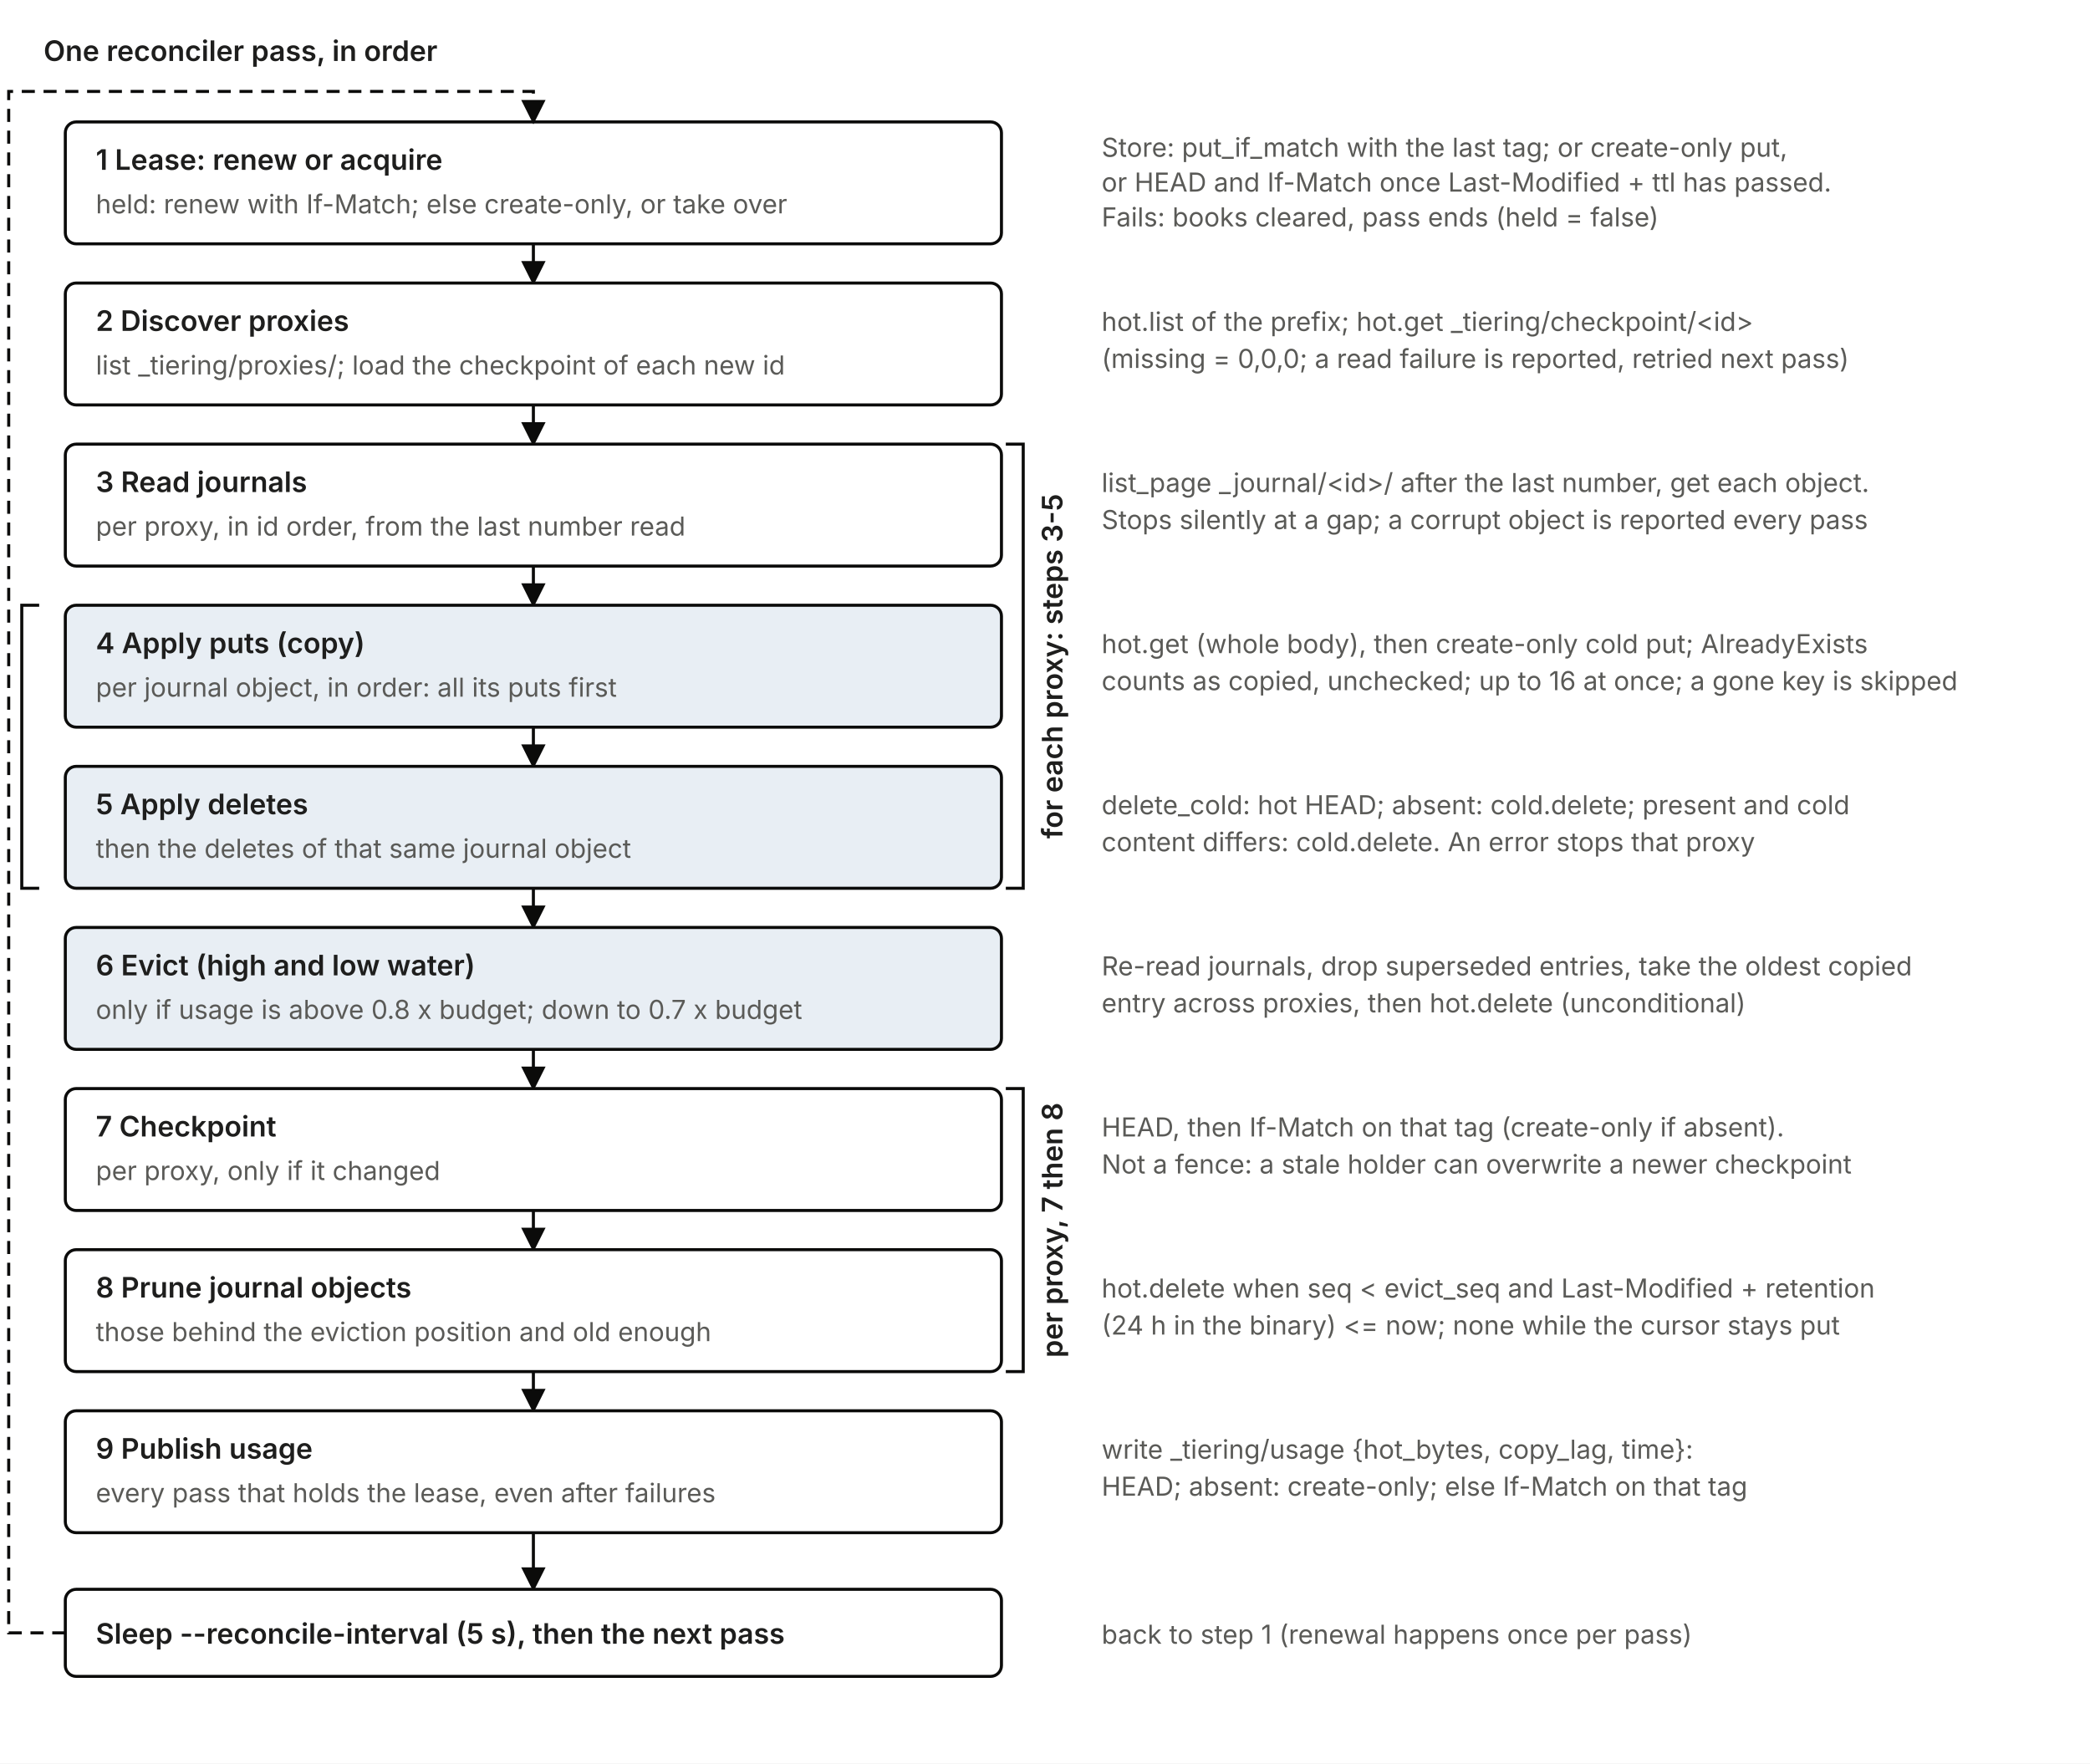
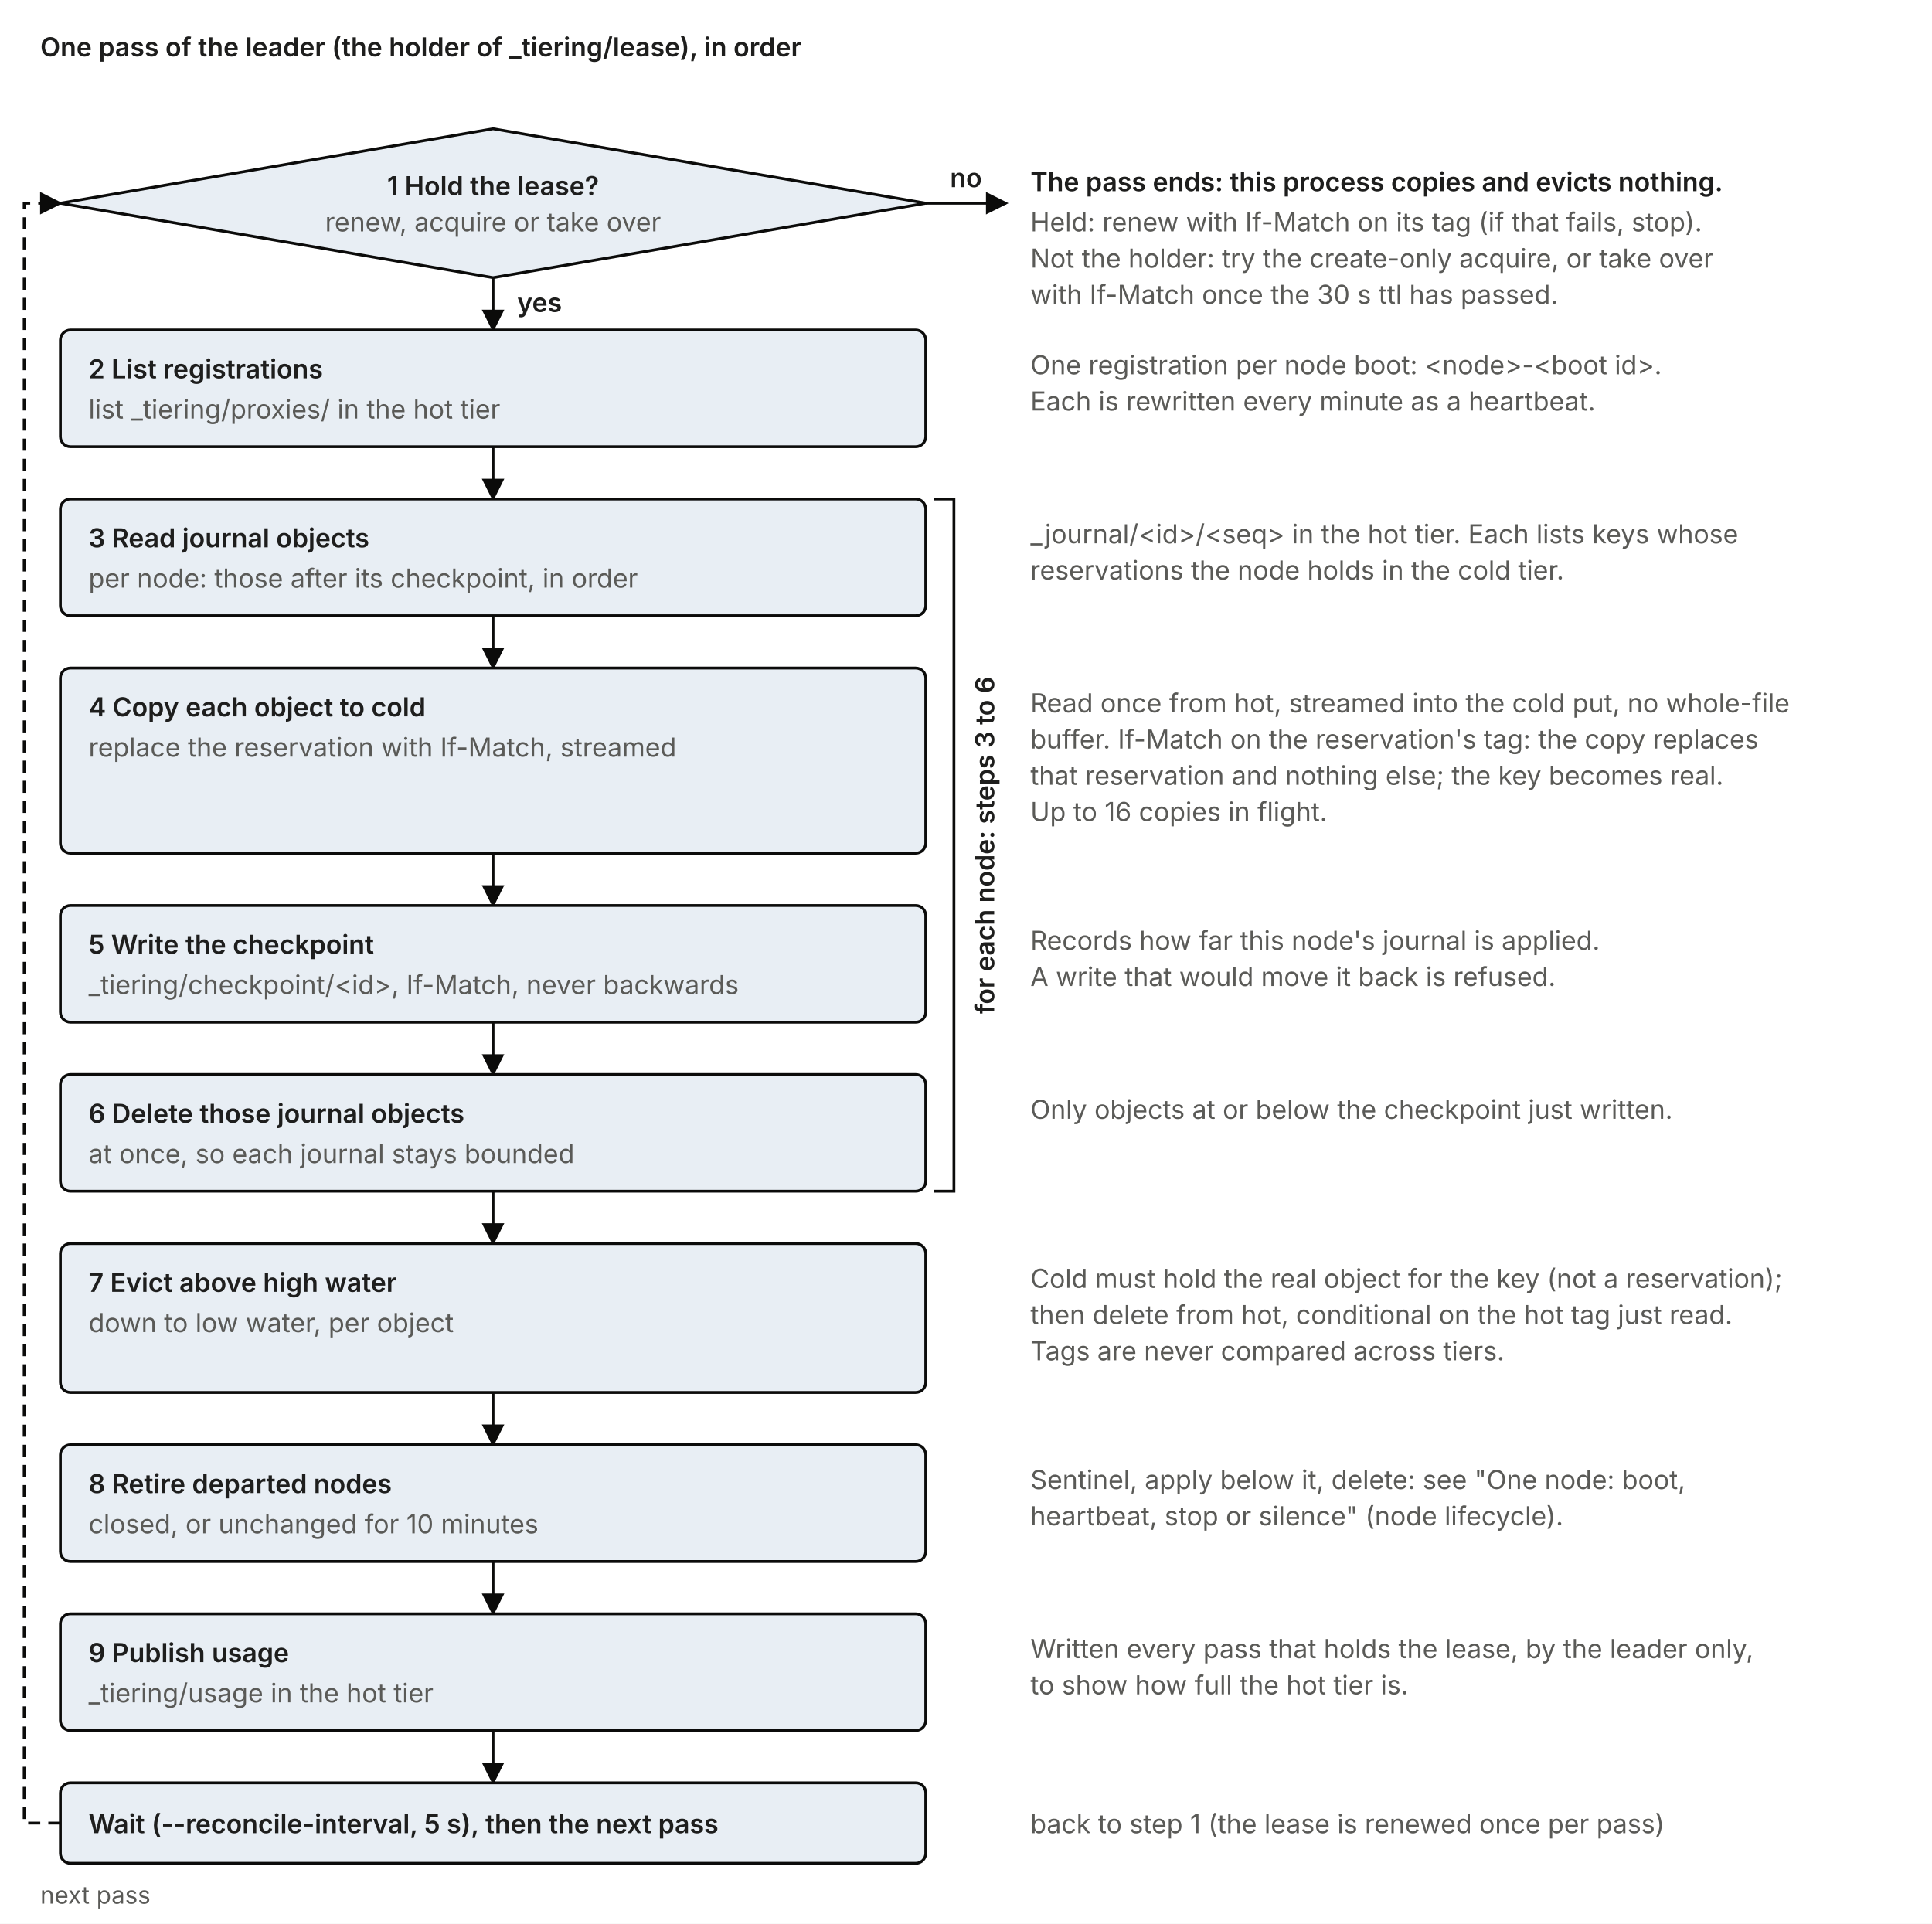
- <svg xmlns="http://www.w3.org/2000/svg" viewBox="0 0 960 810" width="960" height="810" role="img" aria-label="Flow of one reconciler pass: lease, discover, read journals, apply puts, apply deletes, evict, checkpoint, prune, publish usage.">
+ <svg xmlns="http://www.w3.org/2000/svg" viewBox="0 0 960 956" width="960" height="956" role="img" aria-label="Flow of one leader pass: hold the lease, list registrations, for each node read its journal, copy objects to cold, write its checkpoint and delete journal objects, then evict, retire departed nodes and publish usage, then wait and repeat.">
  <defs>
    <marker id="reconciler-pass-ak" viewBox="0 0 10 10" refX="9" refY="5" markerWidth="8" markerHeight="8" orient="auto">
      <path d="M0,0 L10,5 L0,10 z" fill="#0B0B0A" />
    </marker>
    <marker id="reconciler-pass-ao" viewBox="0 0 10 10" refX="9" refY="5" markerWidth="8" markerHeight="8" orient="auto">
      <path d="M0,0 L10,5 L0,10 z" fill="#FD4F1D" />
    </marker>
  </defs>
  <style>
.box{fill:#FFFFFF;stroke:#0B0B0A;stroke-width:1.4}
.box-b{fill:#E8EEF4;stroke:#0B0B0A;stroke-width:1.4}
.box-o{fill:#FFFAF5;stroke:#FD4F1D;stroke-width:1.4}
+ .box-t{fill:none;stroke:#FD4F1D;stroke-width:2}
+ .box-p{fill:none;stroke:#5A5A57;stroke-width:1.4;stroke-dasharray:6 4}
.ln{stroke:#0B0B0A;fill:none;stroke-width:1.4}
.ln-d{stroke:#0B0B0A;fill:none;stroke-width:1.4;stroke-dasharray:6 4}
.ln-o{stroke:#FD4F1D;fill:none;stroke-width:1.6}
.ln-od{stroke:#FD4F1D;fill:none;stroke-width:1.6;stroke-dasharray:6 4}
text{fill:#1E1E1D;font-family:system-ui,-apple-system,'Segoe UI',sans-serif;font-size:13px}
.b{font-weight:600}
.t-m{fill:#5A5A57;font-size:12px}
+ .t-n{fill:#5A5A57;font-size:13px}
.lbl{paint-order:stroke;stroke:#FFFFFF;stroke-width:4px;stroke-linejoin:round}
</style>
-   <rect x="0" y="0" width="960" height="810" fill="#FFFFFF" />
-   <text x="20" y="28" class="b" font-size="16">One reconciler pass, in order</text>
-   <rect x="30" y="56" width="430" height="56" rx="5" class="box" />
-   <text x="44" y="78" class="b">1  Lease: renew or acquire</text>
-   <text x="44" y="98" class="t-m">held: renew with If-Match; else create-only, or take over</text>
-   <text x="506" y="72" class="t-m">Store: put_if_match with the last tag; or create-only put,</text>
-   <text x="506" y="88" class="t-m">or HEAD and If-Match once Last-Modified + ttl has passed.</text>
-   <text x="506" y="104" class="t-m">Fails: books cleared, pass ends (held = false)</text>
-   <line x1="245" y1="112" x2="245" y2="130" class="ln" marker-end="url(#reconciler-pass-ak)" />
-   <rect x="30" y="130" width="430" height="56" rx="5" class="box" />
-   <text x="44" y="152" class="b">2  Discover proxies</text>
-   <text x="44" y="172" class="t-m">list _tiering/proxies/; load the checkpoint of each new id</text>
-   <text x="506" y="152" class="t-m">hot.list of the prefix; hot.get _tiering/checkpoint/&lt;id&gt;</text>
-   <text x="506" y="169" class="t-m">(missing = 0,0,0; a read failure is reported, retried next pass)</text>
-   <line x1="245" y1="186" x2="245" y2="204" class="ln" marker-end="url(#reconciler-pass-ak)" />
-   <rect x="30" y="204" width="430" height="56" rx="5" class="box" />
-   <text x="44" y="226" class="b">3  Read journals</text>
-   <text x="44" y="246" class="t-m">per proxy, in id order, from the last number read</text>
-   <text x="506" y="226" class="t-m">list_page _journal/&lt;id&gt;/ after the last number, get each object.</text>
-   <text x="506" y="243" class="t-m">Stops silently at a gap; a corrupt object is reported every pass</text>
-   <line x1="245" y1="260" x2="245" y2="278" class="ln" marker-end="url(#reconciler-pass-ak)" />
-   <rect x="30" y="278" width="430" height="56" rx="5" class="box-b" />
-   <text x="44" y="300" class="b">4  Apply puts (copy)</text>
-   <text x="44" y="320" class="t-m">per journal object, in order: all its puts first</text>
-   <text x="506" y="300" class="t-m">hot.get (whole body), then create-only cold put; AlreadyExists</text>
-   <text x="506" y="317" class="t-m">counts as copied, unchecked; up to 16 at once; a gone key is skipped</text>
-   <line x1="245" y1="334" x2="245" y2="352" class="ln" marker-end="url(#reconciler-pass-ak)" />
-   <rect x="30" y="352" width="430" height="56" rx="5" class="box-b" />
-   <text x="44" y="374" class="b">5  Apply deletes</text>
-   <text x="44" y="394" class="t-m">then the deletes of that same journal object</text>
-   <text x="506" y="374" class="t-m">delete_cold: hot HEAD; absent: cold.delete; present and cold</text>
-   <text x="506" y="391" class="t-m">content differs: cold.delete. An error stops that proxy</text>
-   <line x1="245" y1="408" x2="245" y2="426" class="ln" marker-end="url(#reconciler-pass-ak)" />
-   <rect x="30" y="426" width="430" height="56" rx="5" class="box-b" />
-   <text x="44" y="448" class="b">6  Evict (high and low water)</text>
-   <text x="44" y="468" class="t-m">only if usage is above 0.8 x budget; down to 0.7 x budget</text>
-   <text x="506" y="448" class="t-m">Re-read journals, drop superseded entries, take the oldest copied</text>
-   <text x="506" y="465" class="t-m">entry across proxies, then hot.delete (unconditional)</text>
-   <line x1="245" y1="482" x2="245" y2="500" class="ln" marker-end="url(#reconciler-pass-ak)" />
-   <rect x="30" y="500" width="430" height="56" rx="5" class="box" />
-   <text x="44" y="522" class="b">7  Checkpoint</text>
-   <text x="44" y="542" class="t-m">per proxy, only if it changed</text>
-   <text x="506" y="522" class="t-m">HEAD, then If-Match on that tag (create-only if absent).</text>
-   <text x="506" y="539" class="t-m">Not a fence: a stale holder can overwrite a newer checkpoint</text>
-   <line x1="245" y1="556" x2="245" y2="574" class="ln" marker-end="url(#reconciler-pass-ak)" />
-   <rect x="30" y="574" width="430" height="56" rx="5" class="box" />
-   <text x="44" y="596" class="b">8  Prune journal objects</text>
-   <text x="44" y="616" class="t-m">those behind the eviction position and old enough</text>
-   <text x="506" y="596" class="t-m">hot.delete when seq &lt; evict_seq and Last-Modified + retention</text>
-   <text x="506" y="613" class="t-m">(24 h in the binary) &lt;= now; none while the cursor stays put</text>
-   <line x1="245" y1="630" x2="245" y2="648" class="ln" marker-end="url(#reconciler-pass-ak)" />
-   <rect x="30" y="648" width="430" height="56" rx="5" class="box" />
-   <text x="44" y="670" class="b">9  Publish usage</text>
-   <text x="44" y="690" class="t-m">every pass that holds the lease, even after failures</text>
-   <text x="506" y="670" class="t-m">write _tiering/usage {hot_bytes, copy_lag, time}:</text>
-   <text x="506" y="687" class="t-m">HEAD; absent: create-only; else If-Match on that tag</text>
-   <polyline points="18,278 10,278 10,408 18,408" class="ln" />
-   <polyline points="462,204 470,204 470,408 462,408" class="ln" />
-   <text transform="translate(488 306) rotate(-90)" class="b" font-size="11" text-anchor="middle">for each proxy: steps 3-5</text>
-   <polyline points="462,500 470,500 470,630 462,630" class="ln" />
-   <text transform="translate(488 565) rotate(-90)" class="b" font-size="11" text-anchor="middle">per proxy, 7 then 8</text>
-   <line x1="245" y1="704" x2="245" y2="730" class="ln" marker-end="url(#reconciler-pass-ak)" />
-   <rect x="30" y="730" width="430" height="40" rx="5" class="box" />
-   <text x="44" y="755" class="b">Sleep --reconcile-interval (5 s), then the next pass</text>
-   <polyline points="30,750 4,750 4,42 245,42 245,56" class="ln-d" marker-end="url(#reconciler-pass-ak)" />
-   <text x="506" y="755" class="t-m">back to step 1 (renewal happens once per pass)</text>
+   <rect x="0" y="0" width="960" height="956" fill="#FFFFFF" />
+   <text x="20" y="28" class="b" font-size="16">One pass of the leader (the holder of _tiering/lease), in order</text>
+   <polygon points="30,101.0 245,64 460,101.0 245,138" class="box-b" stroke-linejoin="round" />
+   <text x="245" y="97.0" class="b" text-anchor="middle">1  Hold the lease?</text>
+   <text x="245" y="115.0" class="t-n" text-anchor="middle">renew, acquire or take over</text>
+   <line x1="460" y1="101.0" x2="500" y2="101.0" class="ln" marker-end="url(#reconciler-pass-ak)" />
+   <text x="480" y="93.0" class="b lbl" text-anchor="middle">no</text>
+   <text x="512" y="95.0" class="b">The pass ends: this process copies and evicts nothing.</text>
+   <text x="512" y="115.0" class="t-n">Held: renew with If-Match on its tag (if that fails, stop).</text>
+   <text x="512" y="133.0" class="t-n">Not the holder: try the create-only acquire, or take over</text>
+   <text x="512" y="151.0" class="t-n">with If-Match once the 30 s ttl has passed.</text>
+   <line x1="245" y1="138" x2="245" y2="164" class="ln" marker-end="url(#reconciler-pass-ak)" />
+   <text x="257" y="155" class="b lbl">yes</text>
+   <rect x="30" y="164" width="430" height="58" rx="5" class="box-b" />
+   <text x="44" y="188" class="b">2  List registrations</text>
+   <text x="44" y="208" class="t-n">list _tiering/proxies/ in the hot tier</text>
+   <text x="512" y="186" class="t-n">One registration per node boot: &lt;node&gt;-&lt;boot id&gt;.</text>
+   <text x="512" y="204" class="t-n">Each is rewritten every minute as a heartbeat.</text>
+   <line x1="245" y1="222" x2="245" y2="248" class="ln" marker-end="url(#reconciler-pass-ak)" />
+   <rect x="30" y="248" width="430" height="58" rx="5" class="box-b" />
+   <text x="44" y="272" class="b">3  Read journal objects</text>
+   <text x="44" y="292" class="t-n">per node: those after its checkpoint, in order</text>
+   <text x="512" y="270" class="t-n">_journal/&lt;id&gt;/&lt;seq&gt; in the hot tier. Each lists keys whose</text>
+   <text x="512" y="288" class="t-n">reservations the node holds in the cold tier.</text>
+   <line x1="245" y1="306" x2="245" y2="332" class="ln" marker-end="url(#reconciler-pass-ak)" />
+   <rect x="30" y="332" width="430" height="92" rx="5" class="box-b" />
+   <text x="44" y="356" class="b">4  Copy each object to cold</text>
+   <text x="44" y="376" class="t-n">replace the reservation with If-Match, streamed</text>
+   <text x="512" y="354" class="t-n">Read once from hot, streamed into the cold put, no whole-file</text>
+   <text x="512" y="372" class="t-n">buffer. If-Match on the reservation's tag: the copy replaces</text>
+   <text x="512" y="390" class="t-n">that reservation and nothing else; the key becomes real.</text>
+   <text x="512" y="408" class="t-n">Up to 16 copies in flight.</text>
+   <line x1="245" y1="424" x2="245" y2="450" class="ln" marker-end="url(#reconciler-pass-ak)" />
+   <rect x="30" y="450" width="430" height="58" rx="5" class="box-b" />
+   <text x="44" y="474" class="b">5  Write the checkpoint</text>
+   <text x="44" y="494" class="t-n">_tiering/checkpoint/&lt;id&gt;, If-Match, never backwards</text>
+   <text x="512" y="472" class="t-n">Records how far this node's journal is applied.</text>
+   <text x="512" y="490" class="t-n">A write that would move it back is refused.</text>
+   <line x1="245" y1="508" x2="245" y2="534" class="ln" marker-end="url(#reconciler-pass-ak)" />
+   <rect x="30" y="534" width="430" height="58" rx="5" class="box-b" />
+   <text x="44" y="558" class="b">6  Delete those journal objects</text>
+   <text x="44" y="578" class="t-n">at once, so each journal stays bounded</text>
+   <text x="512" y="556" class="t-n">Only objects at or below the checkpoint just written.</text>
+   <line x1="245" y1="592" x2="245" y2="618" class="ln" marker-end="url(#reconciler-pass-ak)" />
+   <rect x="30" y="618" width="430" height="74" rx="5" class="box-b" />
+   <text x="44" y="642" class="b">7  Evict above high water</text>
+   <text x="44" y="662" class="t-n">down to low water, per object</text>
+   <text x="512" y="640" class="t-n">Cold must hold the real object for the key (not a reservation);</text>
+   <text x="512" y="658" class="t-n">then delete from hot, conditional on the hot tag just read.</text>
+   <text x="512" y="676" class="t-n">Tags are never compared across tiers.</text>
+   <line x1="245" y1="692" x2="245" y2="718" class="ln" marker-end="url(#reconciler-pass-ak)" />
+   <rect x="30" y="718" width="430" height="58" rx="5" class="box-b" />
+   <text x="44" y="742" class="b">8  Retire departed nodes</text>
+   <text x="44" y="762" class="t-n">closed, or unchanged for 10 minutes</text>
+   <text x="512" y="740" class="t-n">Sentinel, apply below it, delete: see "One node: boot,</text>
+   <text x="512" y="758" class="t-n">heartbeat, stop or silence" (node lifecycle).</text>
+   <line x1="245" y1="776" x2="245" y2="802" class="ln" marker-end="url(#reconciler-pass-ak)" />
+   <rect x="30" y="802" width="430" height="58" rx="5" class="box-b" />
+   <text x="44" y="826" class="b">9  Publish usage</text>
+   <text x="44" y="846" class="t-n">_tiering/usage in the hot tier</text>
+   <text x="512" y="824" class="t-n">Written every pass that holds the lease, by the leader only,</text>
+   <text x="512" y="842" class="t-n">to show how full the hot tier is.</text>
+   <polyline points="464,248 474,248 474,592 464,592" class="ln" />
+   <text transform="translate(494 420.0) rotate(-90)" class="b" text-anchor="middle" font-size="12">for each node: steps 3 to 6</text>
+   <line x1="245" y1="860" x2="245" y2="886" class="ln" marker-end="url(#reconciler-pass-ak)" />
+   <rect x="30" y="886" width="430" height="40" rx="5" class="box-b" />
+   <text x="44" y="911" class="b">Wait (--reconcile-interval, 5 s), then the next pass</text>
+   <text x="512" y="911" class="t-n">back to step 1 (the lease is renewed once per pass)</text>
+   <path d="M30,906 L12,906 L12,101.0 L30,101.0" class="ln-d" marker-end="url(#reconciler-pass-ak)" />
+   <text x="20" y="946" class="t-m">next pass</text>
</svg>
